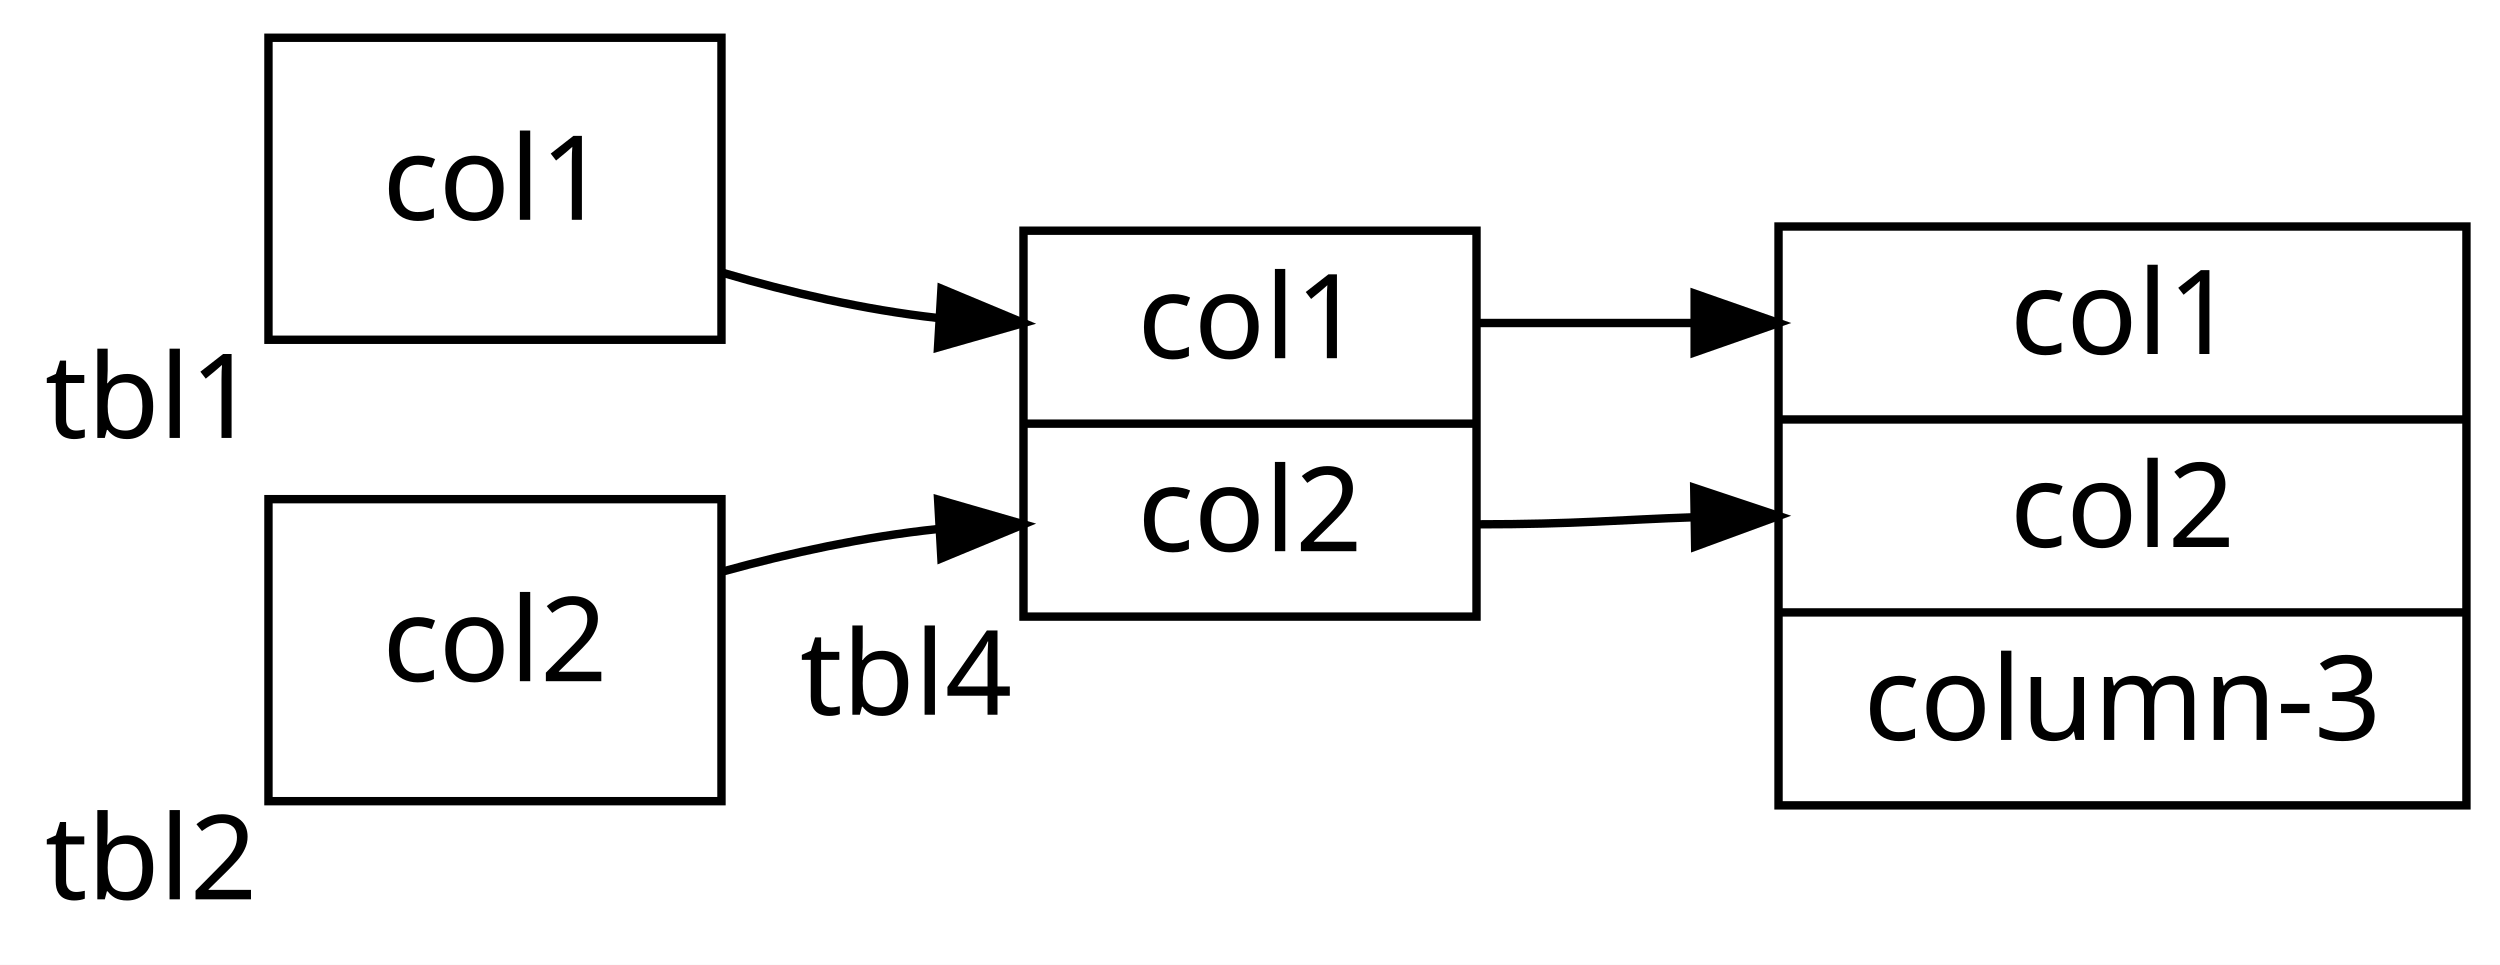
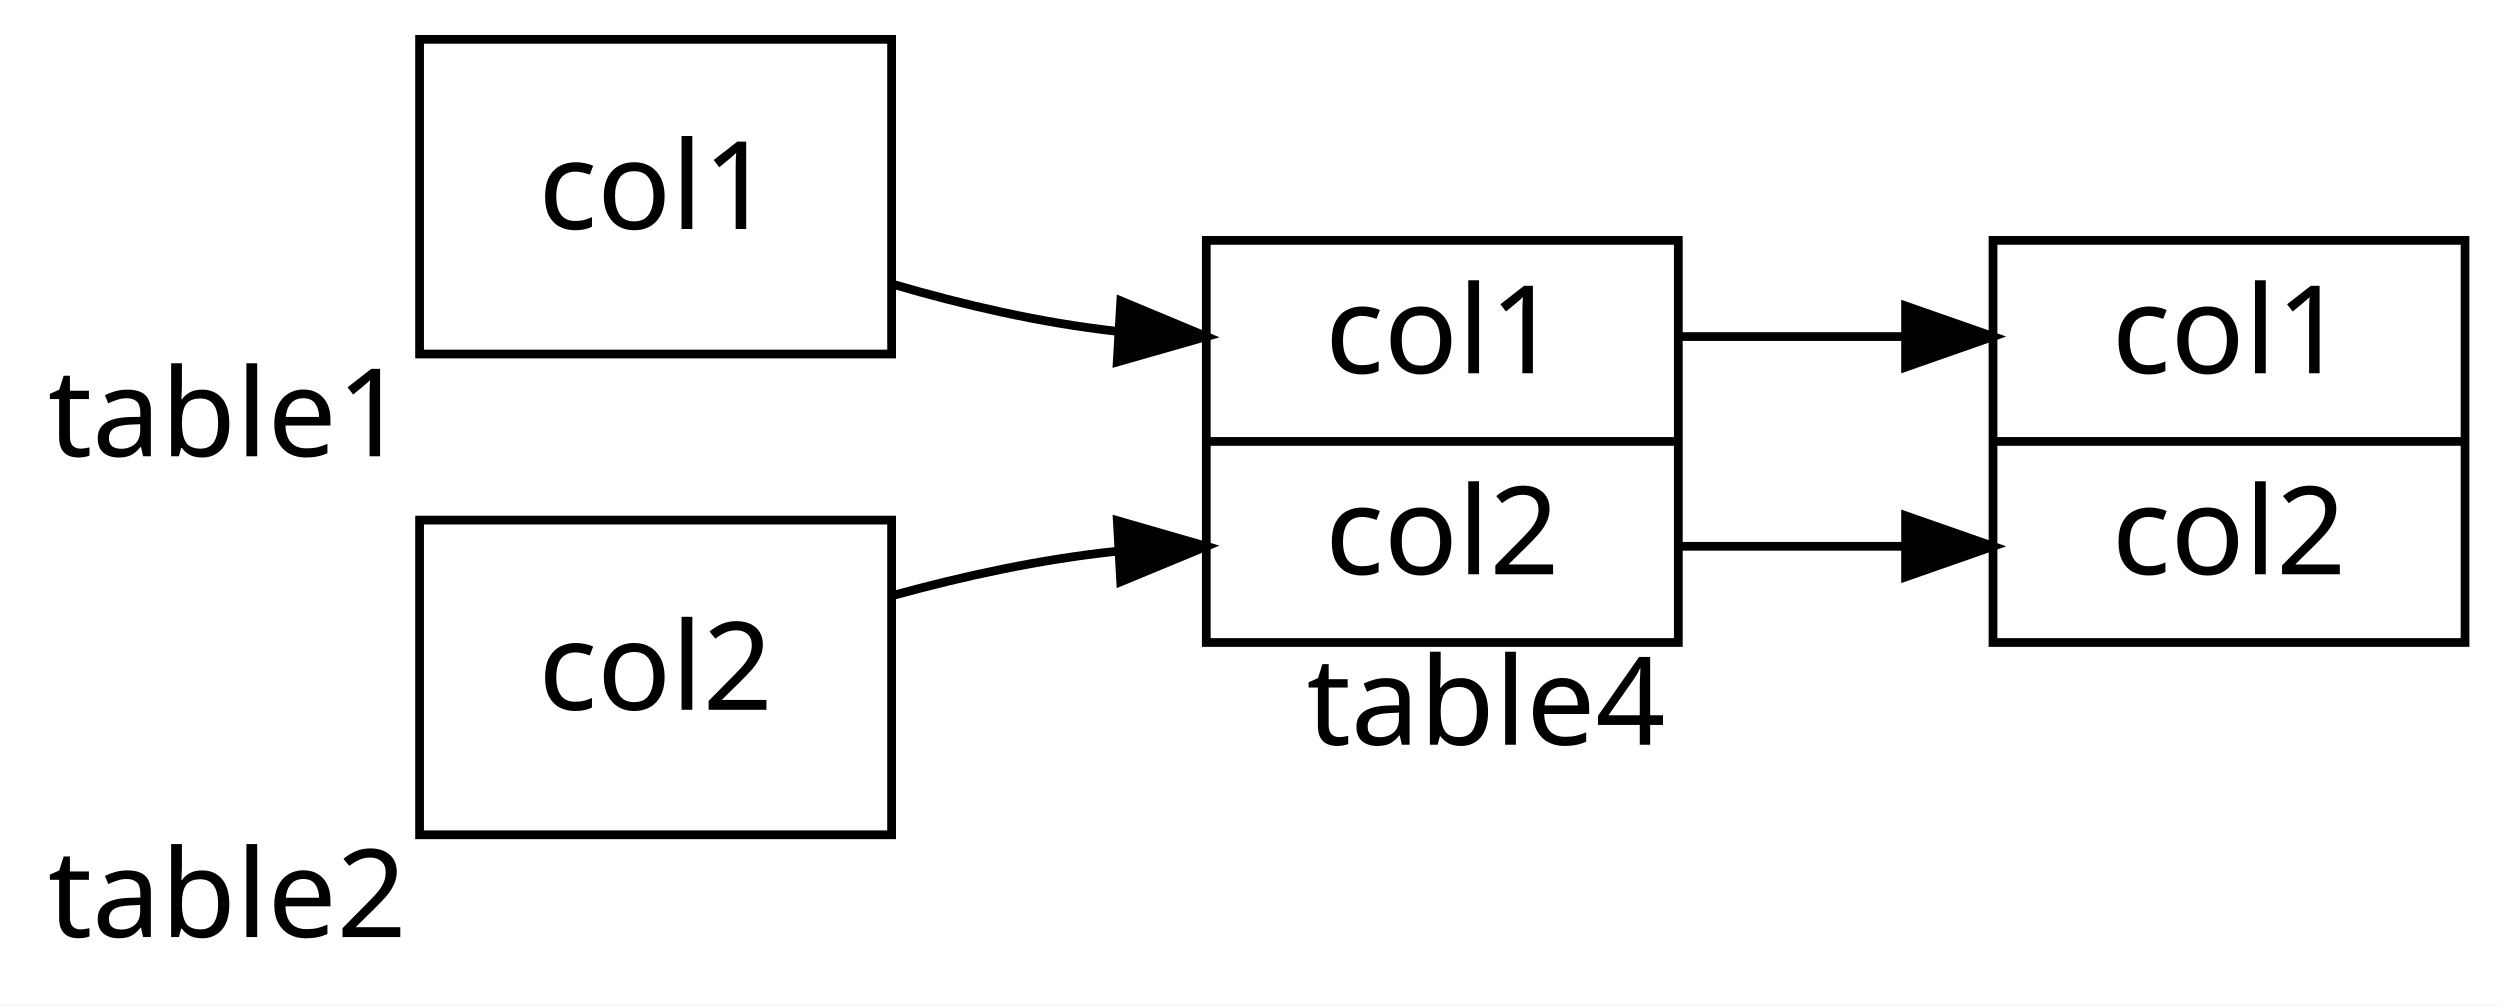
- <svg xmlns="http://www.w3.org/2000/svg" width="298pt" height="115pt" viewBox="0.00 0.00 298.00 115.00">
+ <svg xmlns="http://www.w3.org/2000/svg" width="286pt" height="115pt" viewBox="0.00 0.00 286.00 115.00">
  <g id="graph0" class="graph" transform="scale(1 1) rotate(0) translate(4 111)">
-     <polygon fill="white" stroke="transparent" points="-4,4 -4,-111 294,-111 294,4 -4,4" />
+     <polygon fill="white" stroke="transparent" points="-4,4 -4,-111 282,-111 282,4 -4,4" />
    <g id="node1" class="node">
-       <polygon fill="none" stroke="black" points="118,-37.5 118,-83.5 172,-83.5 172,-37.5 118,-37.5" />
-       <text text-anchor="middle" x="145" y="-68.3" font-family="MS Gothic" font-size="14.00">col1</text>
-       <polyline fill="none" stroke="black" points="118,-60.5 172,-60.5 " />
-       <text text-anchor="middle" x="145" y="-45.3" font-family="MS Gothic" font-size="14.00">col2</text>
-       <text text-anchor="middle" x="104" y="-25.8" font-family="MS Gothic" font-size="14.00">tbl4</text>
+       <polygon fill="none" stroke="black" points="134,-37.5 134,-83.5 188,-83.5 188,-37.5 134,-37.5" />
+       <text text-anchor="middle" x="161" y="-68.3" font-family="MS Gothic" font-size="14.00">col1</text>
+       <polyline fill="none" stroke="black" points="134,-60.5 188,-60.5 " />
+       <text text-anchor="middle" x="161" y="-45.3" font-family="MS Gothic" font-size="14.00">col2</text>
+       <text text-anchor="middle" x="166" y="-25.8" font-family="MS Gothic" font-size="14.00">table4</text>
    </g>
    <g id="node2" class="node">
-       <polygon fill="none" stroke="black" points="208,-15 208,-84 290,-84 290,-15 208,-15" />
-       <text text-anchor="middle" x="249" y="-68.8" font-family="MS Gothic" font-size="14.00">col1</text>
-       <polyline fill="none" stroke="black" points="208,-61 290,-61 " />
-       <text text-anchor="middle" x="249" y="-45.8" font-family="MS Gothic" font-size="14.00">col2</text>
-       <polyline fill="none" stroke="black" points="208,-38 290,-38 " />
-       <text text-anchor="middle" x="249" y="-22.8" font-family="MS Gothic" font-size="14.00">column-3</text>
+       <polygon fill="none" stroke="black" points="224,-37.5 224,-83.5 278,-83.5 278,-37.5 224,-37.5" />
+       <text text-anchor="middle" x="251" y="-68.3" font-family="MS Gothic" font-size="14.00">col1</text>
+       <polyline fill="none" stroke="black" points="224,-60.5 278,-60.5 " />
+       <text text-anchor="middle" x="251" y="-45.3" font-family="MS Gothic" font-size="14.00">col2</text>
+     </g>
+     <g id="edge3" class="edge">
+       <path fill="none" stroke="black" d="M188,-72.5C200,-72.5 205.25,-72.5 213.88,-72.5" />
+       <polygon fill="black" stroke="black" points="214,-76 224,-72.5 214,-69 214,-76" />
+     </g>
+     <g id="edge4" class="edge">
+       <path fill="none" stroke="black" d="M188,-48.5C200,-48.5 205.25,-48.5 213.88,-48.5" />
+       <polygon fill="black" stroke="black" points="214,-52 224,-48.5 214,-45 214,-52" />
+     </g>
+     <g id="node3" class="node">
+       <polygon fill="none" stroke="black" points="44,-70.5 44,-106.5 98,-106.5 98,-70.5 44,-70.5" />
+       <text text-anchor="middle" x="71" y="-84.8" font-family="MS Gothic" font-size="14.00">col1</text>
+       <text text-anchor="middle" x="22" y="-58.8" font-family="MS Gothic" font-size="14.00">table1</text>
    </g>
    <g id="edge2" class="edge">
-       <path fill="none" stroke="black" d="M172,-48.5C184,-48.5 189.25,-49.06 197.87,-49.34" />
-       <polygon fill="black" stroke="black" points="197.95,-52.85 208,-49.5 198.06,-45.85 197.95,-52.85" />
-     </g>
-     <g id="edge4" class="edge">
-       <path fill="none" stroke="black" d="M172,-72.5C184,-72.5 189.25,-72.5 197.88,-72.5" />
-       <polygon fill="black" stroke="black" points="198,-76 208,-72.5 198,-69 198,-76" />
-     </g>
-     <g id="node3" class="node">
-       <polygon fill="none" stroke="black" points="28,-70.5 28,-106.5 82,-106.5 82,-70.5 28,-70.5" />
-       <text text-anchor="middle" x="55" y="-84.8" font-family="MS Gothic" font-size="14.00">col1</text>
-       <text text-anchor="middle" x="14" y="-58.8" font-family="MS Gothic" font-size="14.00">tbl1</text>
-     </g>
-     <g id="edge3" class="edge">
-       <path fill="none" stroke="black" d="M82.22,-78.46C90.1,-76.15 98.96,-74.08 107.76,-73.1" />
-       <polygon fill="black" stroke="black" points="108.22,-76.58 118,-72.5 107.81,-69.59 108.22,-76.58" />
+       <path fill="none" stroke="black" d="M98.22,-78.46C106.1,-76.15 114.96,-74.08 123.76,-73.1" />
+       <polygon fill="black" stroke="black" points="124.22,-76.58 134,-72.5 123.81,-69.59 124.22,-76.58" />
    </g>
    <g id="node4" class="node">
-       <polygon fill="none" stroke="black" points="28,-15.5 28,-51.5 82,-51.5 82,-15.5 28,-15.5" />
-       <text text-anchor="middle" x="55" y="-29.8" font-family="MS Gothic" font-size="14.00">col2</text>
-       <text text-anchor="middle" x="14" y="-3.8" font-family="MS Gothic" font-size="14.00">tbl2</text>
+       <polygon fill="none" stroke="black" points="44,-15.5 44,-51.5 98,-51.5 98,-15.5 44,-15.5" />
+       <text text-anchor="middle" x="71" y="-29.8" font-family="MS Gothic" font-size="14.00">col2</text>
+       <text text-anchor="middle" x="22" y="-3.8" font-family="MS Gothic" font-size="14.00">table2</text>
    </g>
    <g id="edge1" class="edge">
-       <path fill="none" stroke="black" d="M82.27,-42.91C90.15,-45.08 99,-47.02 107.79,-47.94" />
-       <polygon fill="black" stroke="black" points="107.82,-51.44 118,-48.5 108.21,-44.45 107.82,-51.44" />
+       <path fill="none" stroke="black" d="M98.27,-42.91C106.15,-45.08 115,-47.02 123.79,-47.94" />
+       <polygon fill="black" stroke="black" points="123.82,-51.44 134,-48.5 124.21,-44.45 123.82,-51.44" />
    </g>
  </g>
</svg>
